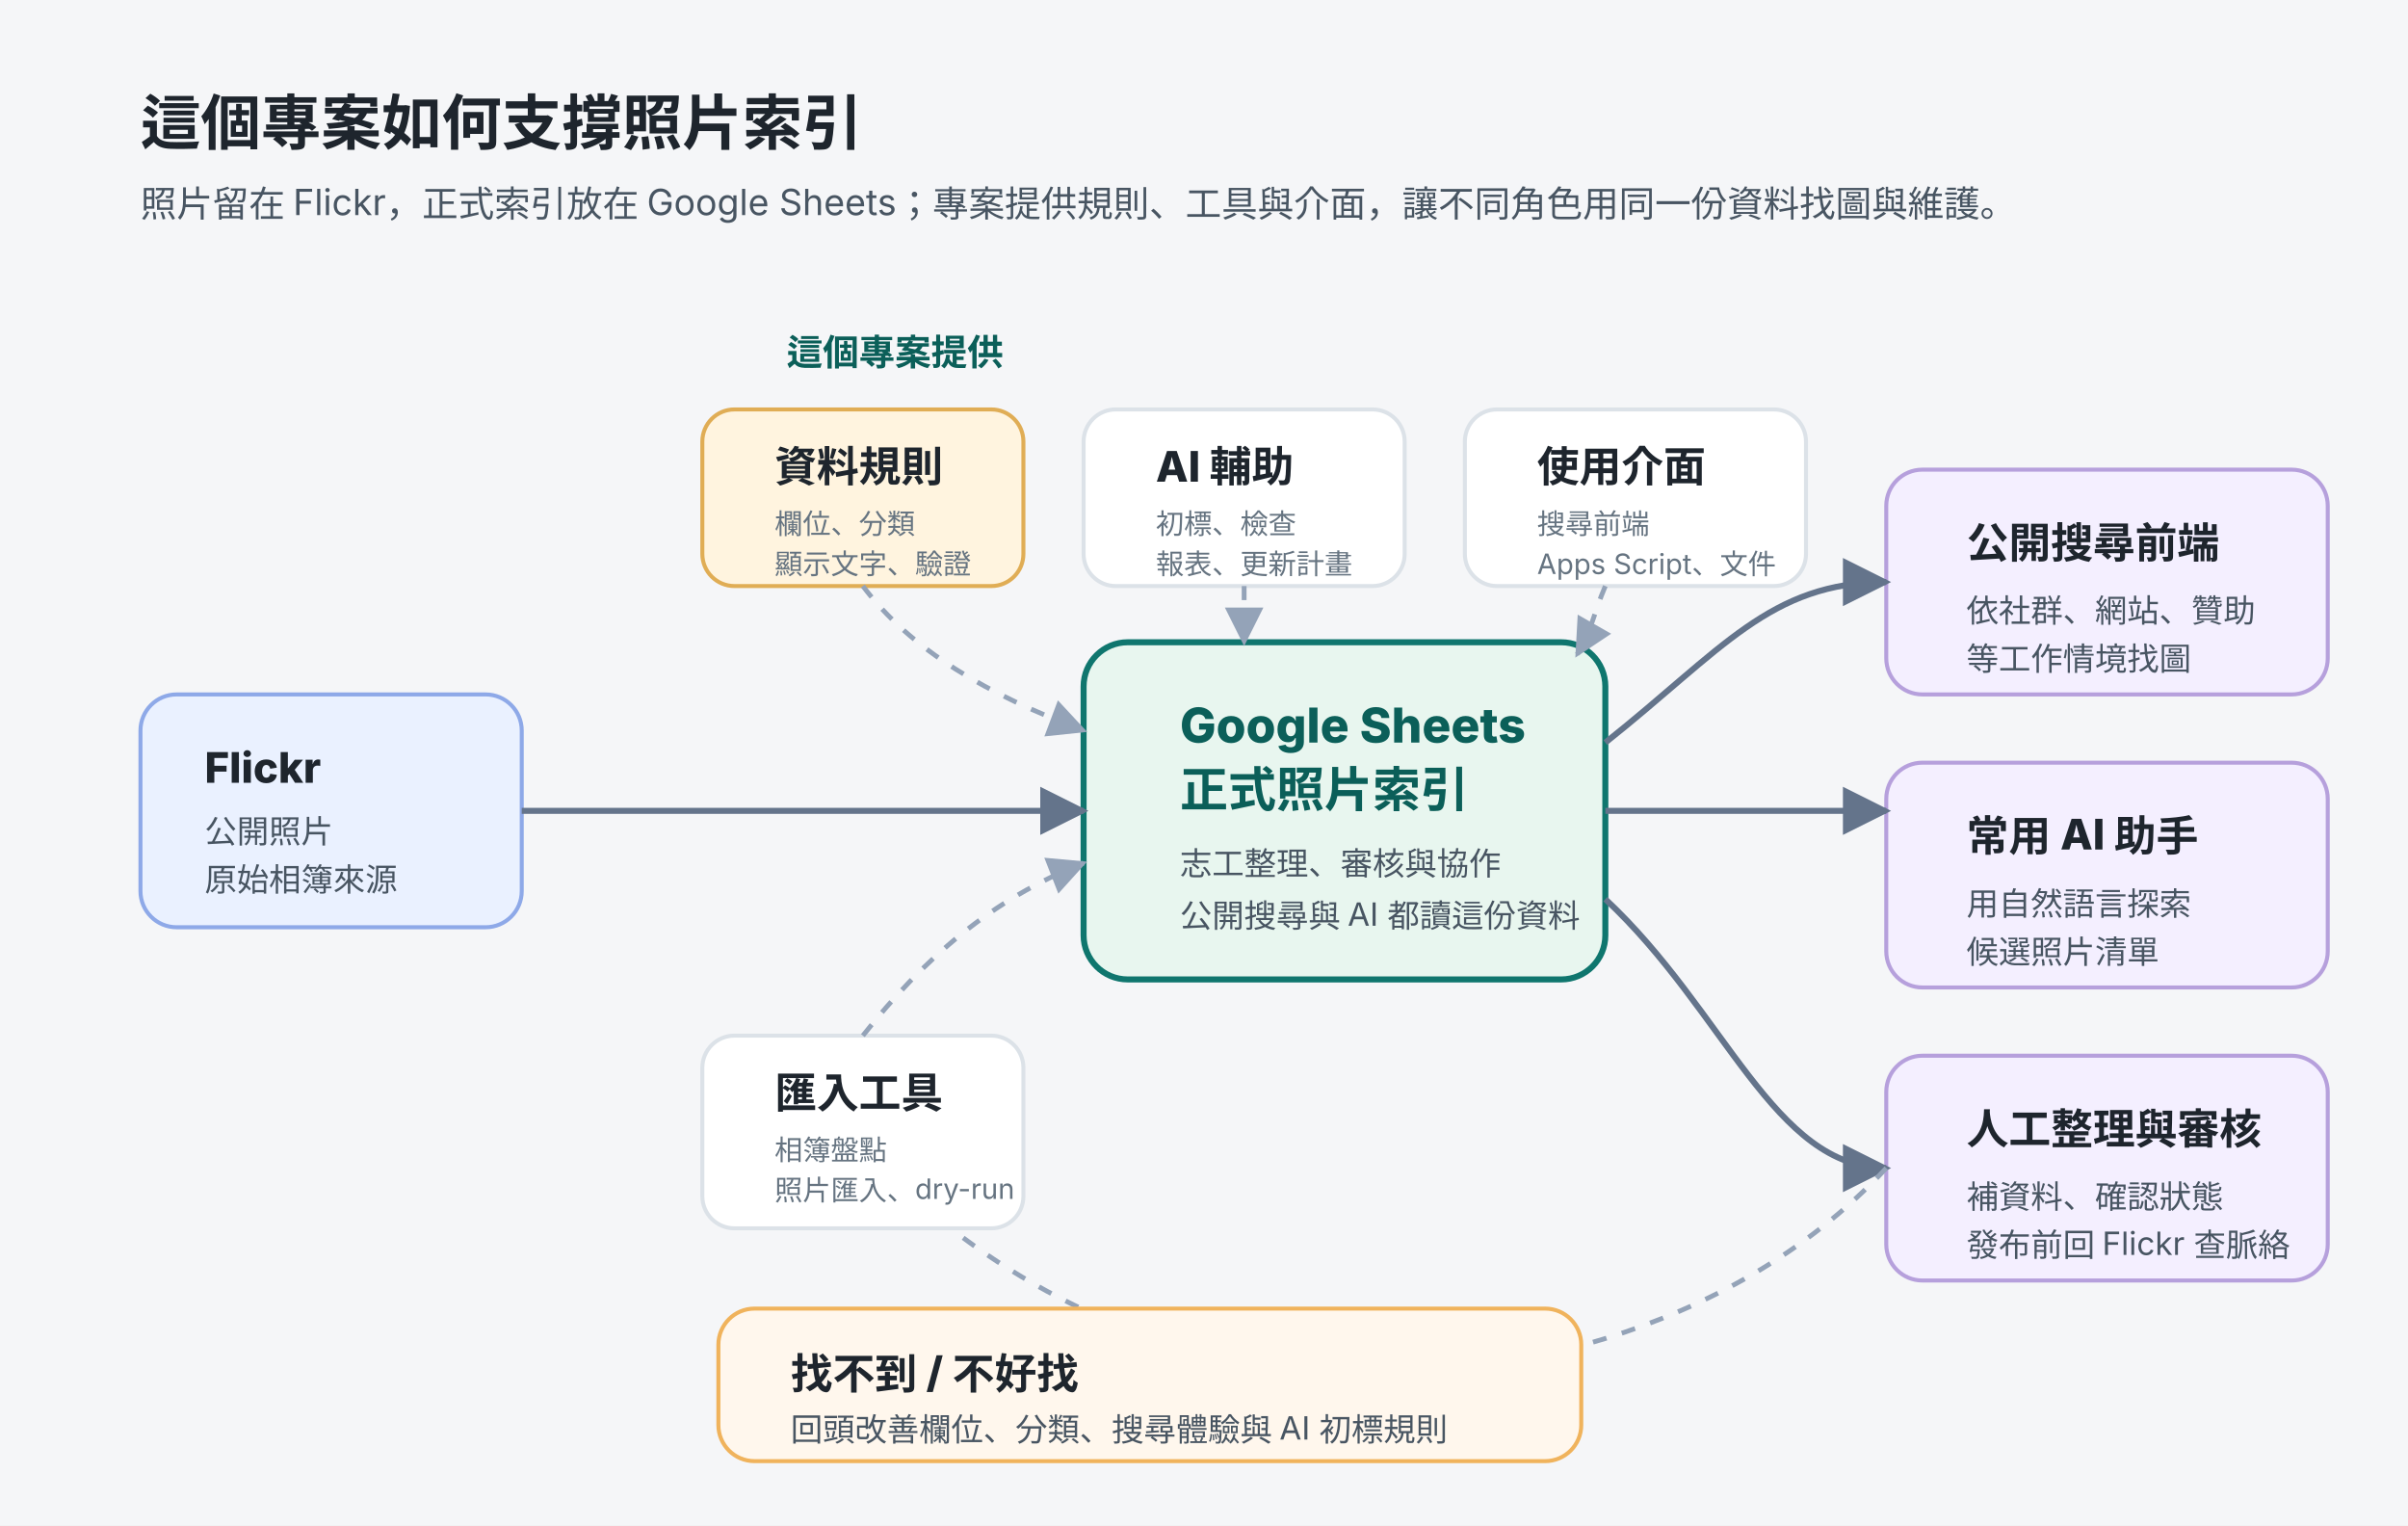
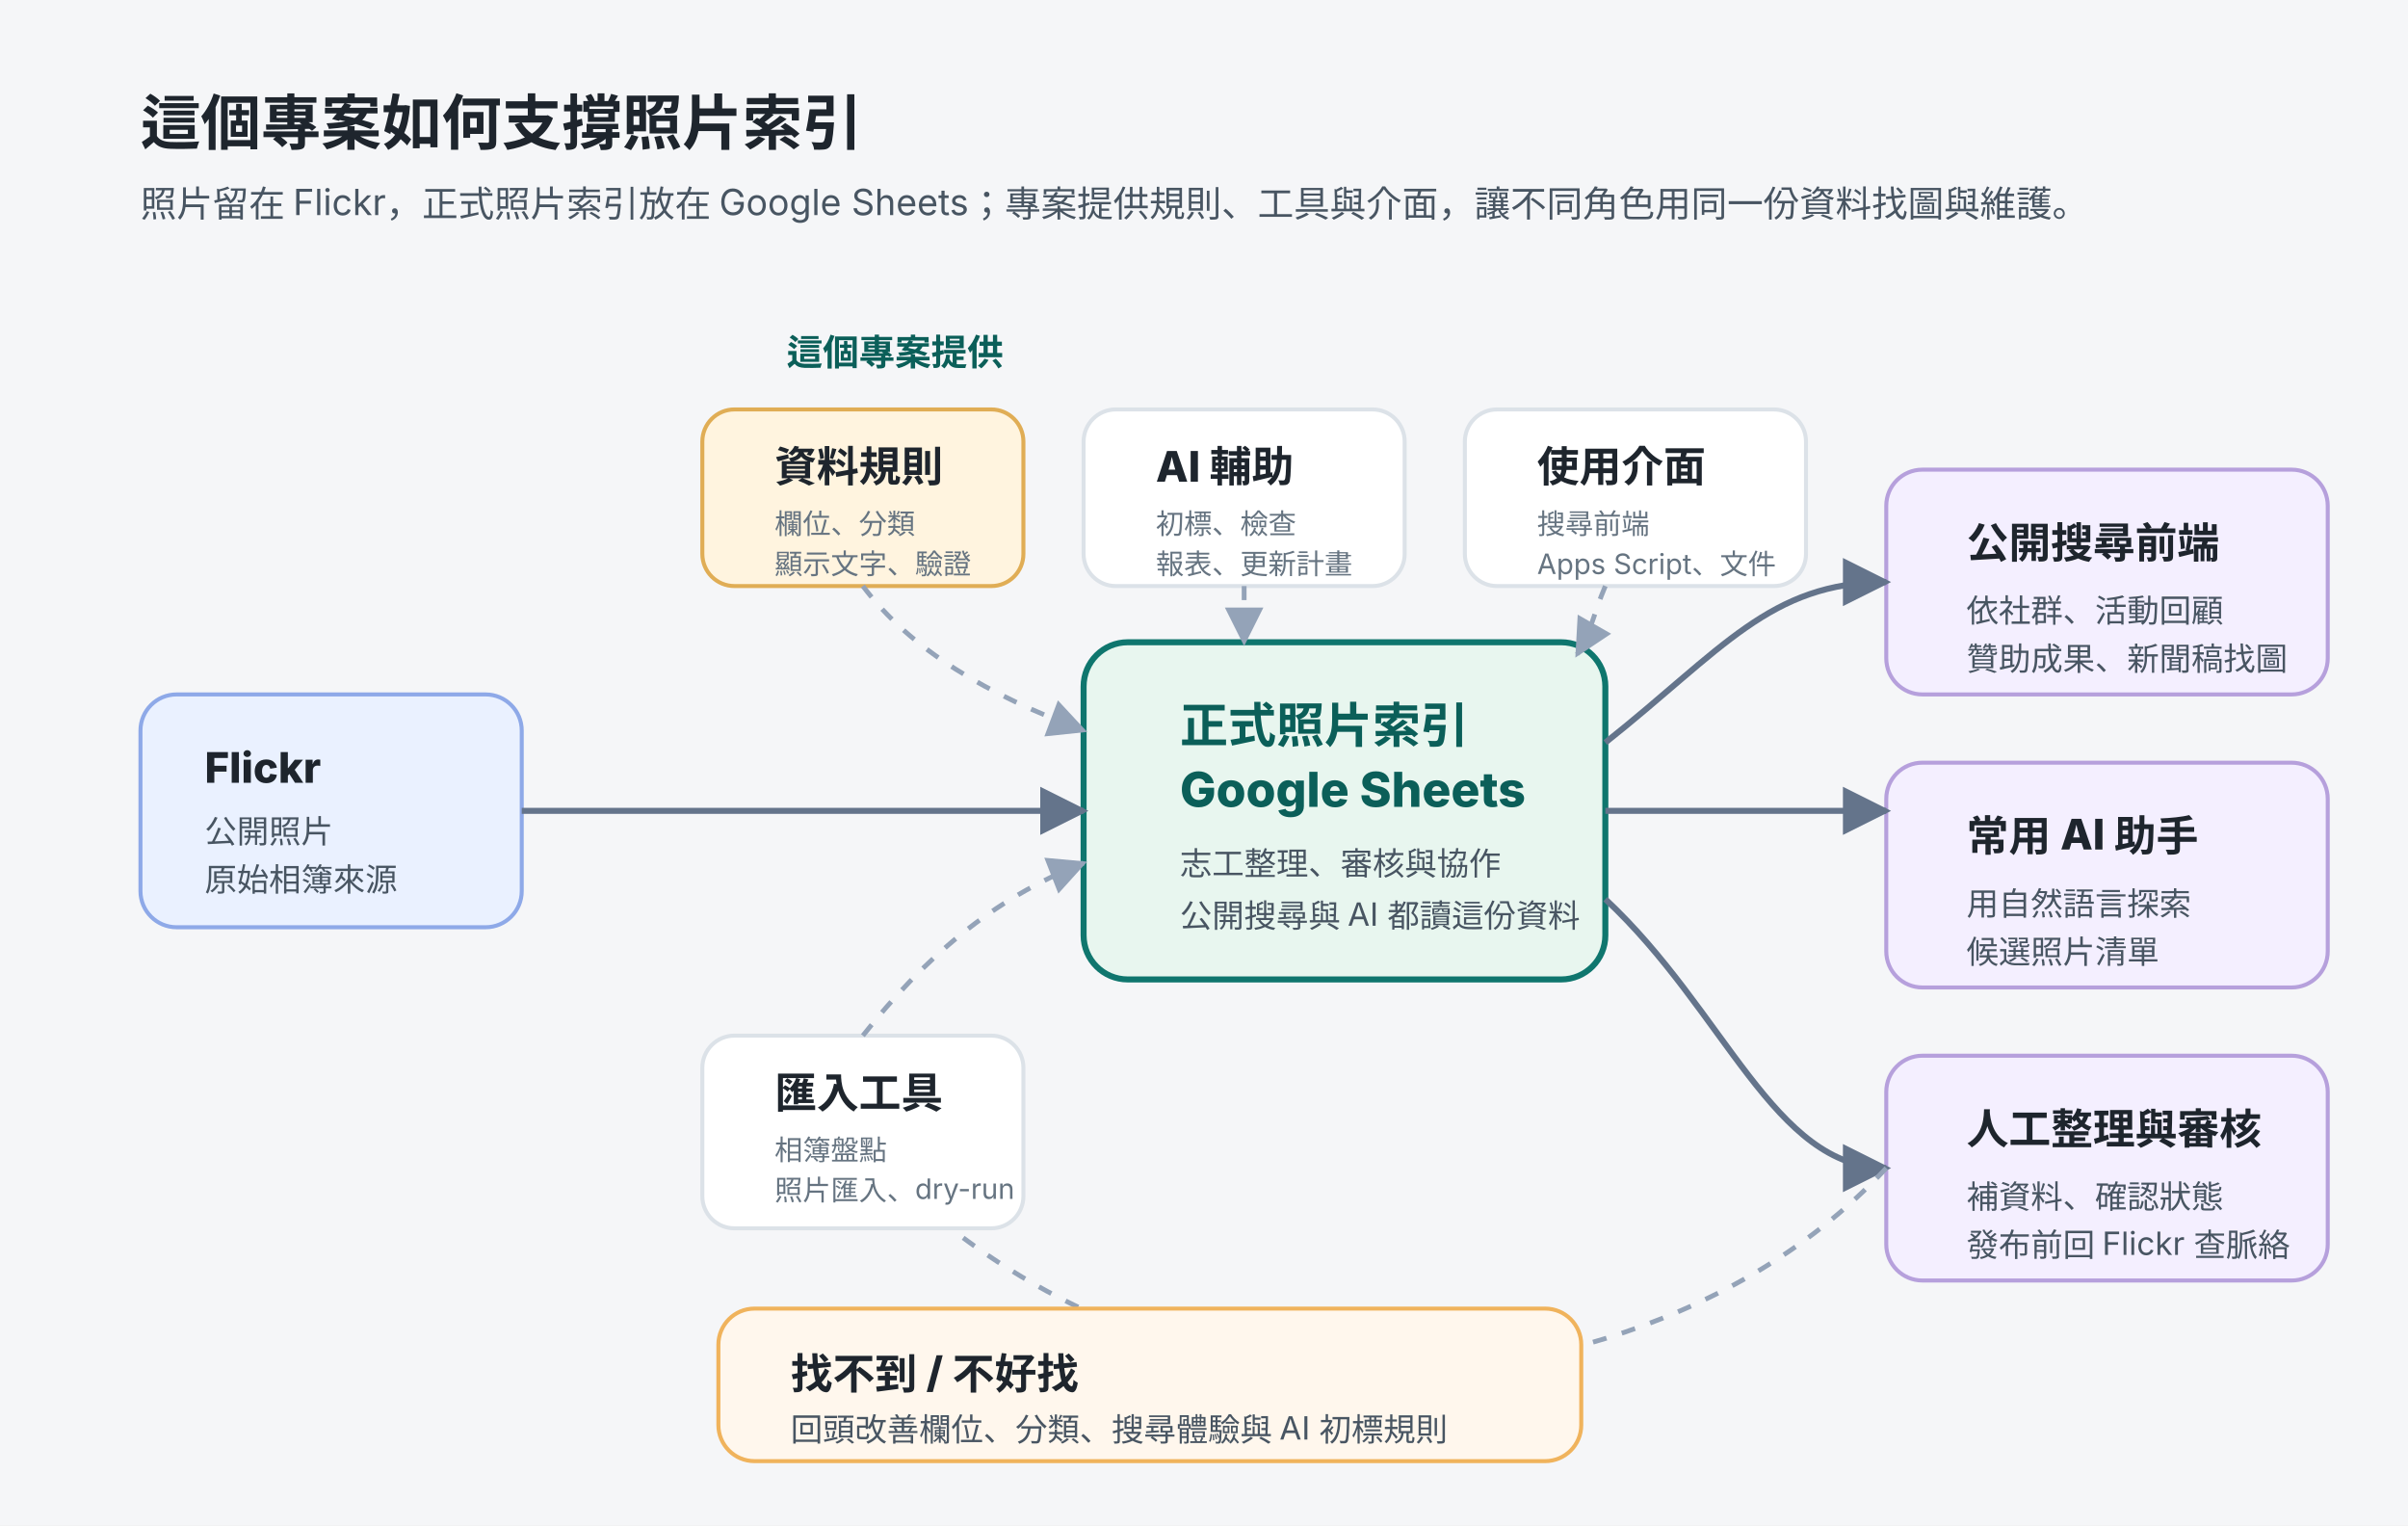
<svg xmlns="http://www.w3.org/2000/svg" width="1200" height="760" viewBox="0 0 1200 760" role="img" aria-labelledby="title desc">
  <defs>
    <style>
      .bg { fill: #f5f6f8; }
      .title { fill: #1e252d; font: 760 30px system-ui, -apple-system, BlinkMacSystemFont, "Segoe UI", sans-serif; }
      .subtitle { fill: #485562; font: 18px system-ui, -apple-system, BlinkMacSystemFont, "Segoe UI", sans-serif; }
      .hub { fill: #e8f6ef; stroke: #0f766e; stroke-width: 3; }
      .source { fill: #eaf1ff; stroke: #8ea9e8; stroke-width: 2; }
      .use { fill: #f4efff; stroke: #b6a0dc; stroke-width: 2; }
      .tool { fill: #ffffff; stroke: #dce2e8; stroke-width: 2; }
      .tool-head { fill: #fff4df; stroke: #e0ad55; stroke-width: 2; }
      .feedback { fill: #fff7ed; stroke: #f0b35c; stroke-width: 2; }
      .label { fill: #1e252d; font: 760 21px system-ui, -apple-system, BlinkMacSystemFont, "Segoe UI", sans-serif; }
      .hub-label { fill: #0b5f59; font: 760 24px system-ui, -apple-system, BlinkMacSystemFont, "Segoe UI", sans-serif; }
      .body { fill: #485562; font: 16px system-ui, -apple-system, BlinkMacSystemFont, "Segoe UI", sans-serif; }
      .small { fill: #667481; font: 14px system-ui, -apple-system, BlinkMacSystemFont, "Segoe UI", sans-serif; }
      .arrow { fill: none; stroke: #64748b; stroke-width: 3; marker-end: url(#arrow); }
      .arrow-soft { fill: none; stroke: #94a3b8; stroke-width: 2.4; stroke-dasharray: 7 8; marker-end: url(#arrow-soft); }
      .section-label { fill: #0b5f59; font: 760 18px system-ui, -apple-system, BlinkMacSystemFont, "Segoe UI", sans-serif; }
    </style>
    <marker id="arrow" viewBox="0 0 10 10" refX="9" refY="5" markerWidth="8" markerHeight="8" orient="auto-start-reverse">
      <path d="M 0 0 L 10 5 L 0 10 z" fill="#64748b" />
    </marker>
    <marker id="arrow-soft" viewBox="0 0 10 10" refX="9" refY="5" markerWidth="8" markerHeight="8" orient="auto-start-reverse">
      <path d="M 0 0 L 10 5 L 0 10 z" fill="#94a3b8" />
    </marker>
  </defs>
  <rect class="bg" width="1200" height="760" />
  <text class="title" x="70" y="72">這個專案如何支撐照片索引</text>
-   <text class="subtitle" x="70" y="108">照片留在 Flickr，正式索引放在 Google Sheets；專案提供規則、工具與介面，讓不同角色用同一份資料找圖與維護。</text>
+   <text class="subtitle" x="70" y="108">照片留在 Flickr，正式照片索引放在 Google Sheets；專案提供規則、工具與介面，讓不同角色用同一份資料找圖與維護。</text>
  <g transform="translate(70 156)">
    <rect class="source" x="0" y="190" width="190" height="116" rx="18" />
    <text class="label" x="32" y="234">Flickr</text>
    <text class="body" x="32" y="264">公開照片</text>
    <text class="body" x="32" y="288">原始相簿來源</text>
    <rect class="hub" x="470" y="164" width="260" height="168" rx="22" />
-     <text class="hub-label" x="518" y="214">Google Sheets</text>
-     <text class="hub-label" x="518" y="246">正式照片索引</text>
+     <text class="hub-label" x="518" y="214">正式照片索引</text>
+     <text class="hub-label" x="518" y="246">Google Sheets</text>
    <text class="body" x="518" y="280">志工整理、審核與協作</text>
    <text class="body" x="518" y="306">公開搜尋與 AI 都讀這份資料</text>
    <rect class="use" x="870" y="78" width="220" height="112" rx="18" />
    <text class="label" x="910" y="122">公開搜尋前端</text>
-     <text class="body" x="910" y="154">依社群、網站、贊助</text>
-     <text class="body" x="910" y="178">等工作情境找圖</text>
+     <text class="body" x="910" y="154">依社群、活動回顧</text>
+     <text class="body" x="910" y="178">贊助成果、新聞稿找圖</text>
    <rect class="use" x="870" y="224" width="220" height="112" rx="18" />
    <text class="label" x="910" y="268">常用 AI 助手</text>
    <text class="body" x="910" y="300">用自然語言探索</text>
    <text class="body" x="910" y="324">候選照片清單</text>
    <rect class="use" x="870" y="370" width="220" height="112" rx="18" />
    <text class="label" x="910" y="414">人工整理與審核</text>
    <text class="body" x="910" y="446">補資料、確認狀態</text>
    <text class="body" x="910" y="470">發布前回 Flickr 查脈絡</text>
    <path class="arrow" d="M 190 248 H 470" />
    <path class="arrow" d="M 730 214 C 788 168 812 134 870 134" />
    <path class="arrow" d="M 730 248 H 870" />
    <path class="arrow" d="M 730 292 C 790 348 814 426 870 426" />
    <path class="arrow-soft" d="M 870 426 C 790 512 668 532 600 528 C 510 524 438 488 382 438" />
    <text class="section-label" x="322" y="26">這個專案提供</text>
    <rect class="tool-head" x="280" y="48" width="160" height="88" rx="16" />
    <text class="label" x="316" y="84">資料規則</text>
    <text class="small" x="316" y="110">欄位、分類</text>
    <text class="small" x="316" y="130">顯示文字、驗證</text>
    <rect class="tool" x="280" y="360" width="160" height="96" rx="16" />
    <text class="label" x="316" y="396">匯入工具</text>
    <text class="small" x="316" y="422">相簿盤點</text>
    <text class="small" x="316" y="442">照片匯入、dry-run</text>
    <rect class="tool" x="470" y="48" width="160" height="88" rx="16" />
    <text class="label" x="506" y="84">AI 輔助</text>
    <text class="small" x="506" y="110">初標、檢查</text>
    <text class="small" x="506" y="130">報表、更新計畫</text>
    <rect class="tool" x="660" y="48" width="170" height="88" rx="16" />
    <text class="label" x="696" y="84">使用介面</text>
    <text class="small" x="696" y="110">搜尋前端</text>
    <text class="small" x="696" y="130">Apps Script、文件</text>
    <path class="arrow-soft" d="M 360 136 C 384 168 422 190 470 208" />
    <path class="arrow-soft" d="M 360 360 C 390 322 424 292 470 274" />
    <path class="arrow-soft" d="M 550 136 V 164" />
    <path class="arrow-soft" d="M 730 136 C 724 150 724 156 716 170" />
    <rect class="feedback" x="288" y="496" width="430" height="76" rx="18" />
    <text class="label" x="324" y="536">找不到 / 不好找</text>
    <text class="body" x="324" y="562">回頭改善欄位、分類、搜尋體驗與 AI 初標規則</text>
  </g>
</svg>
